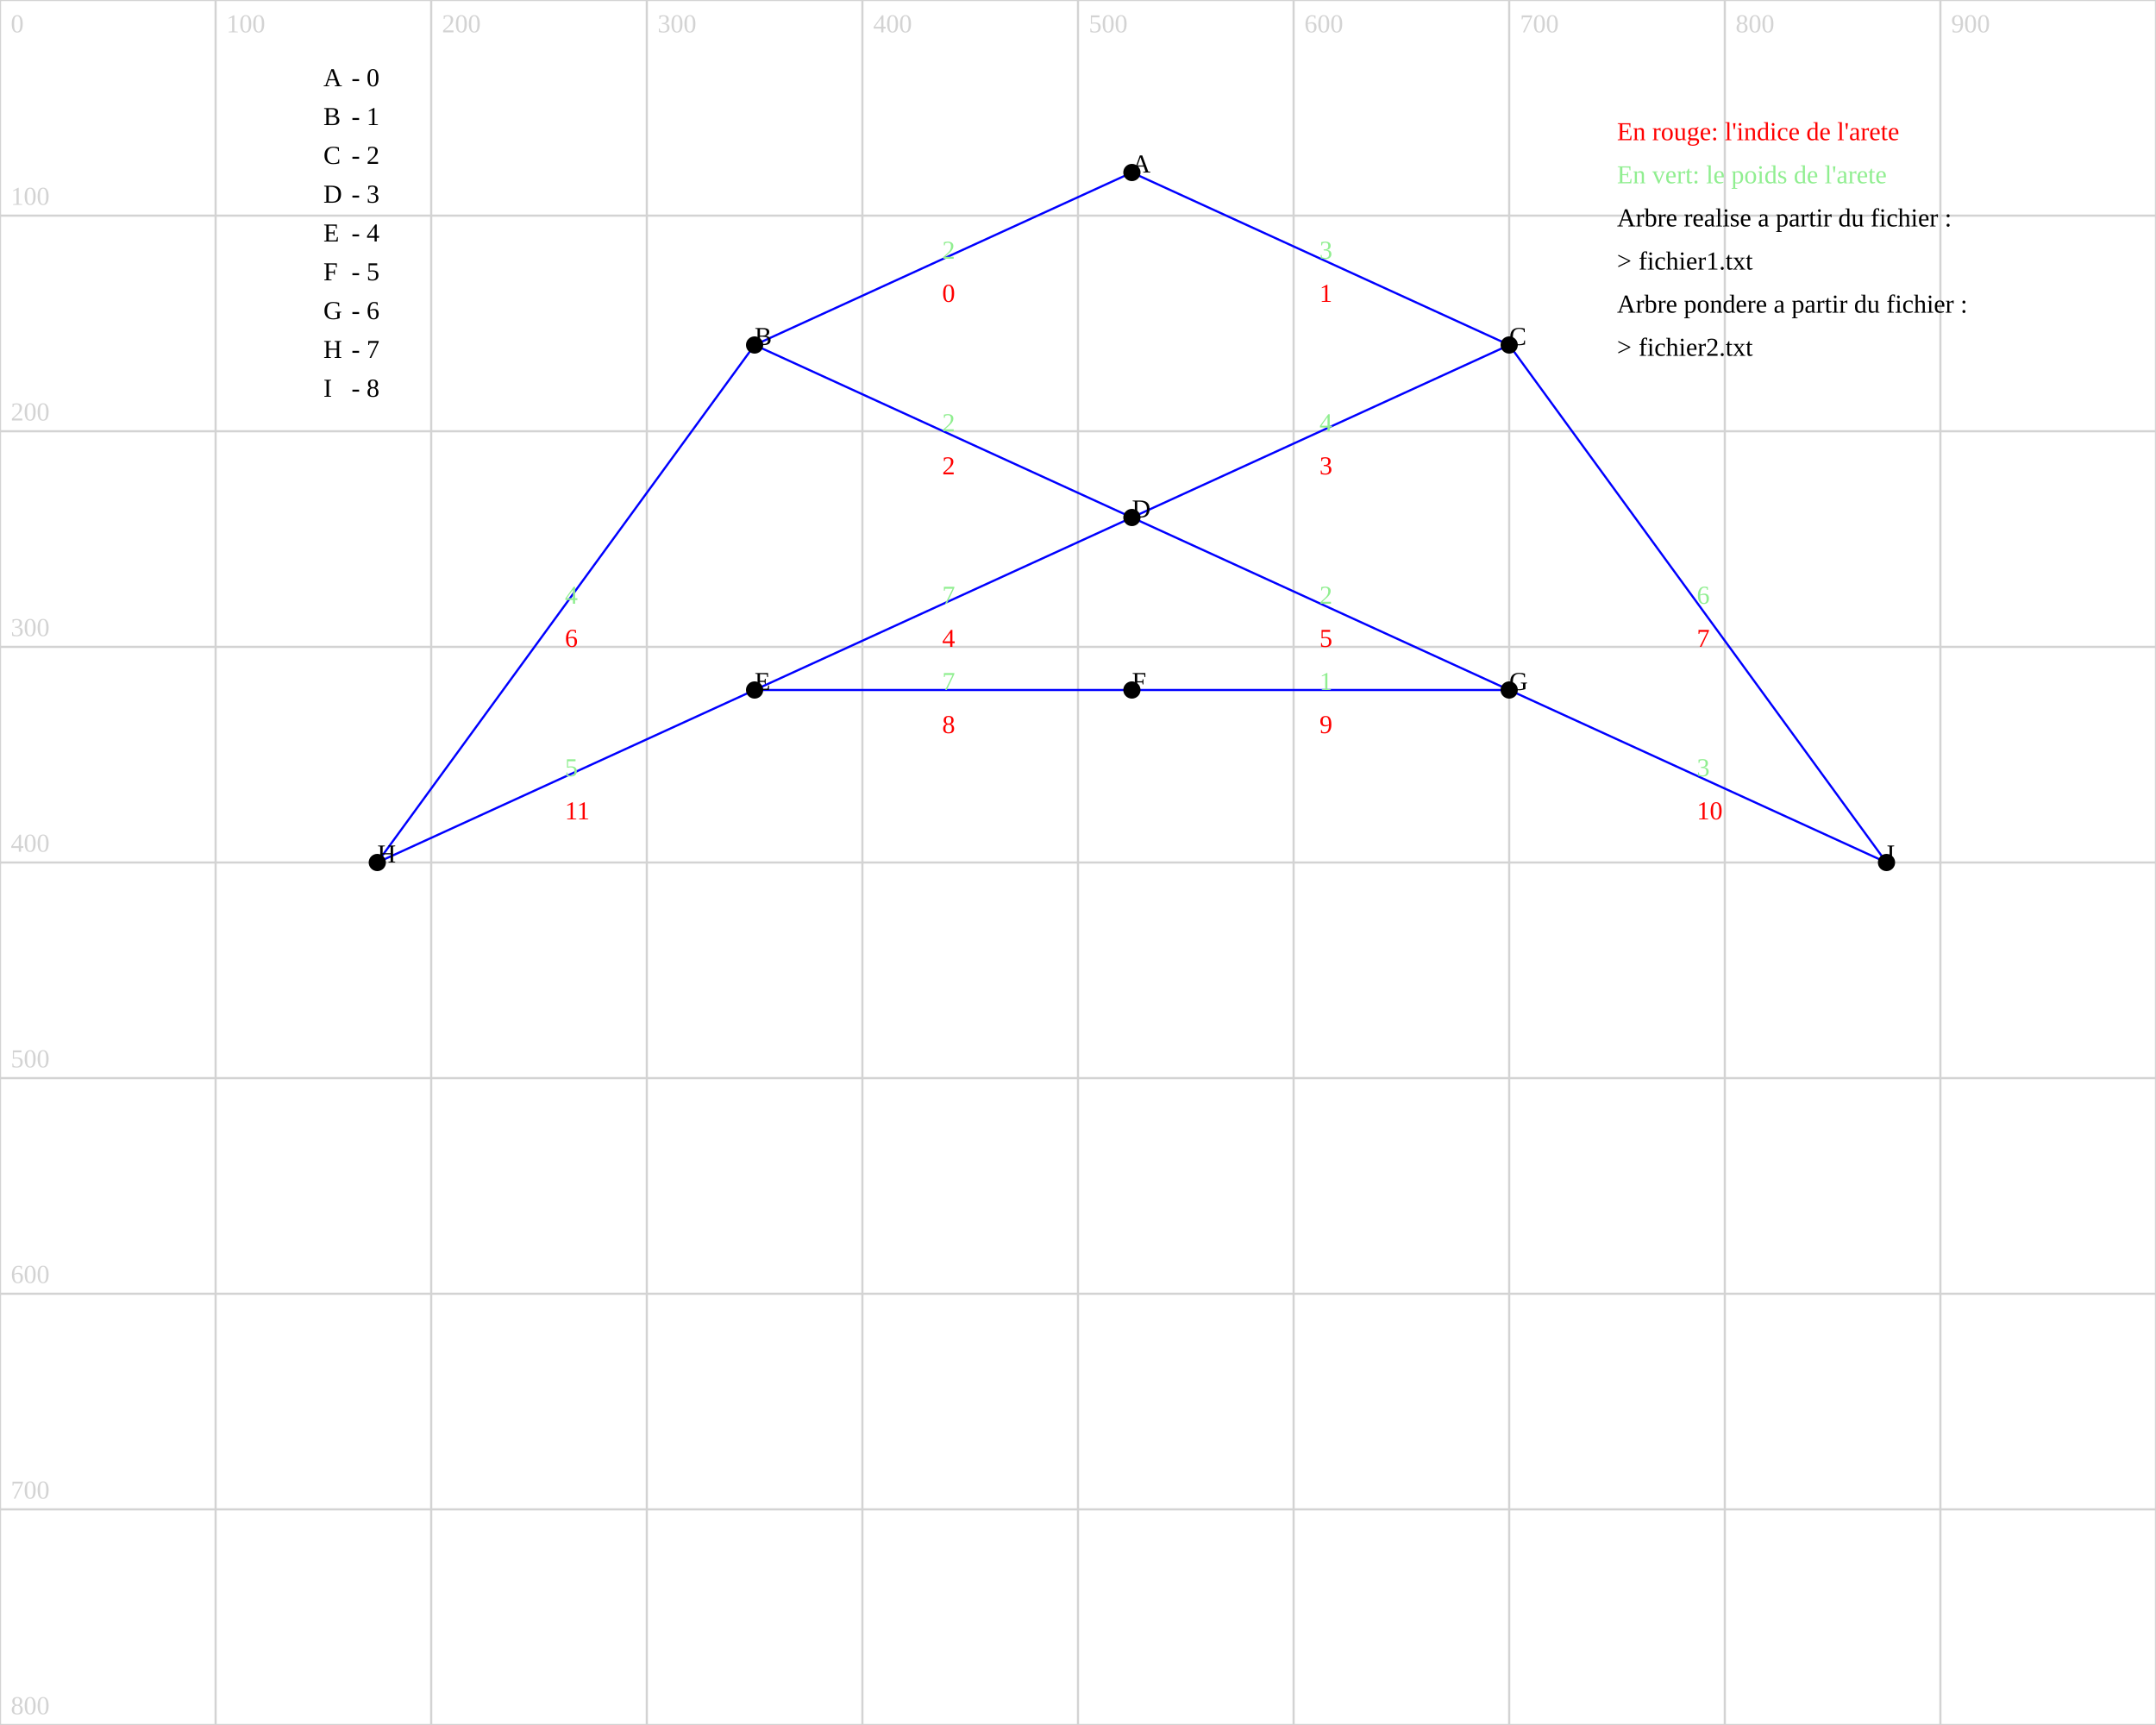
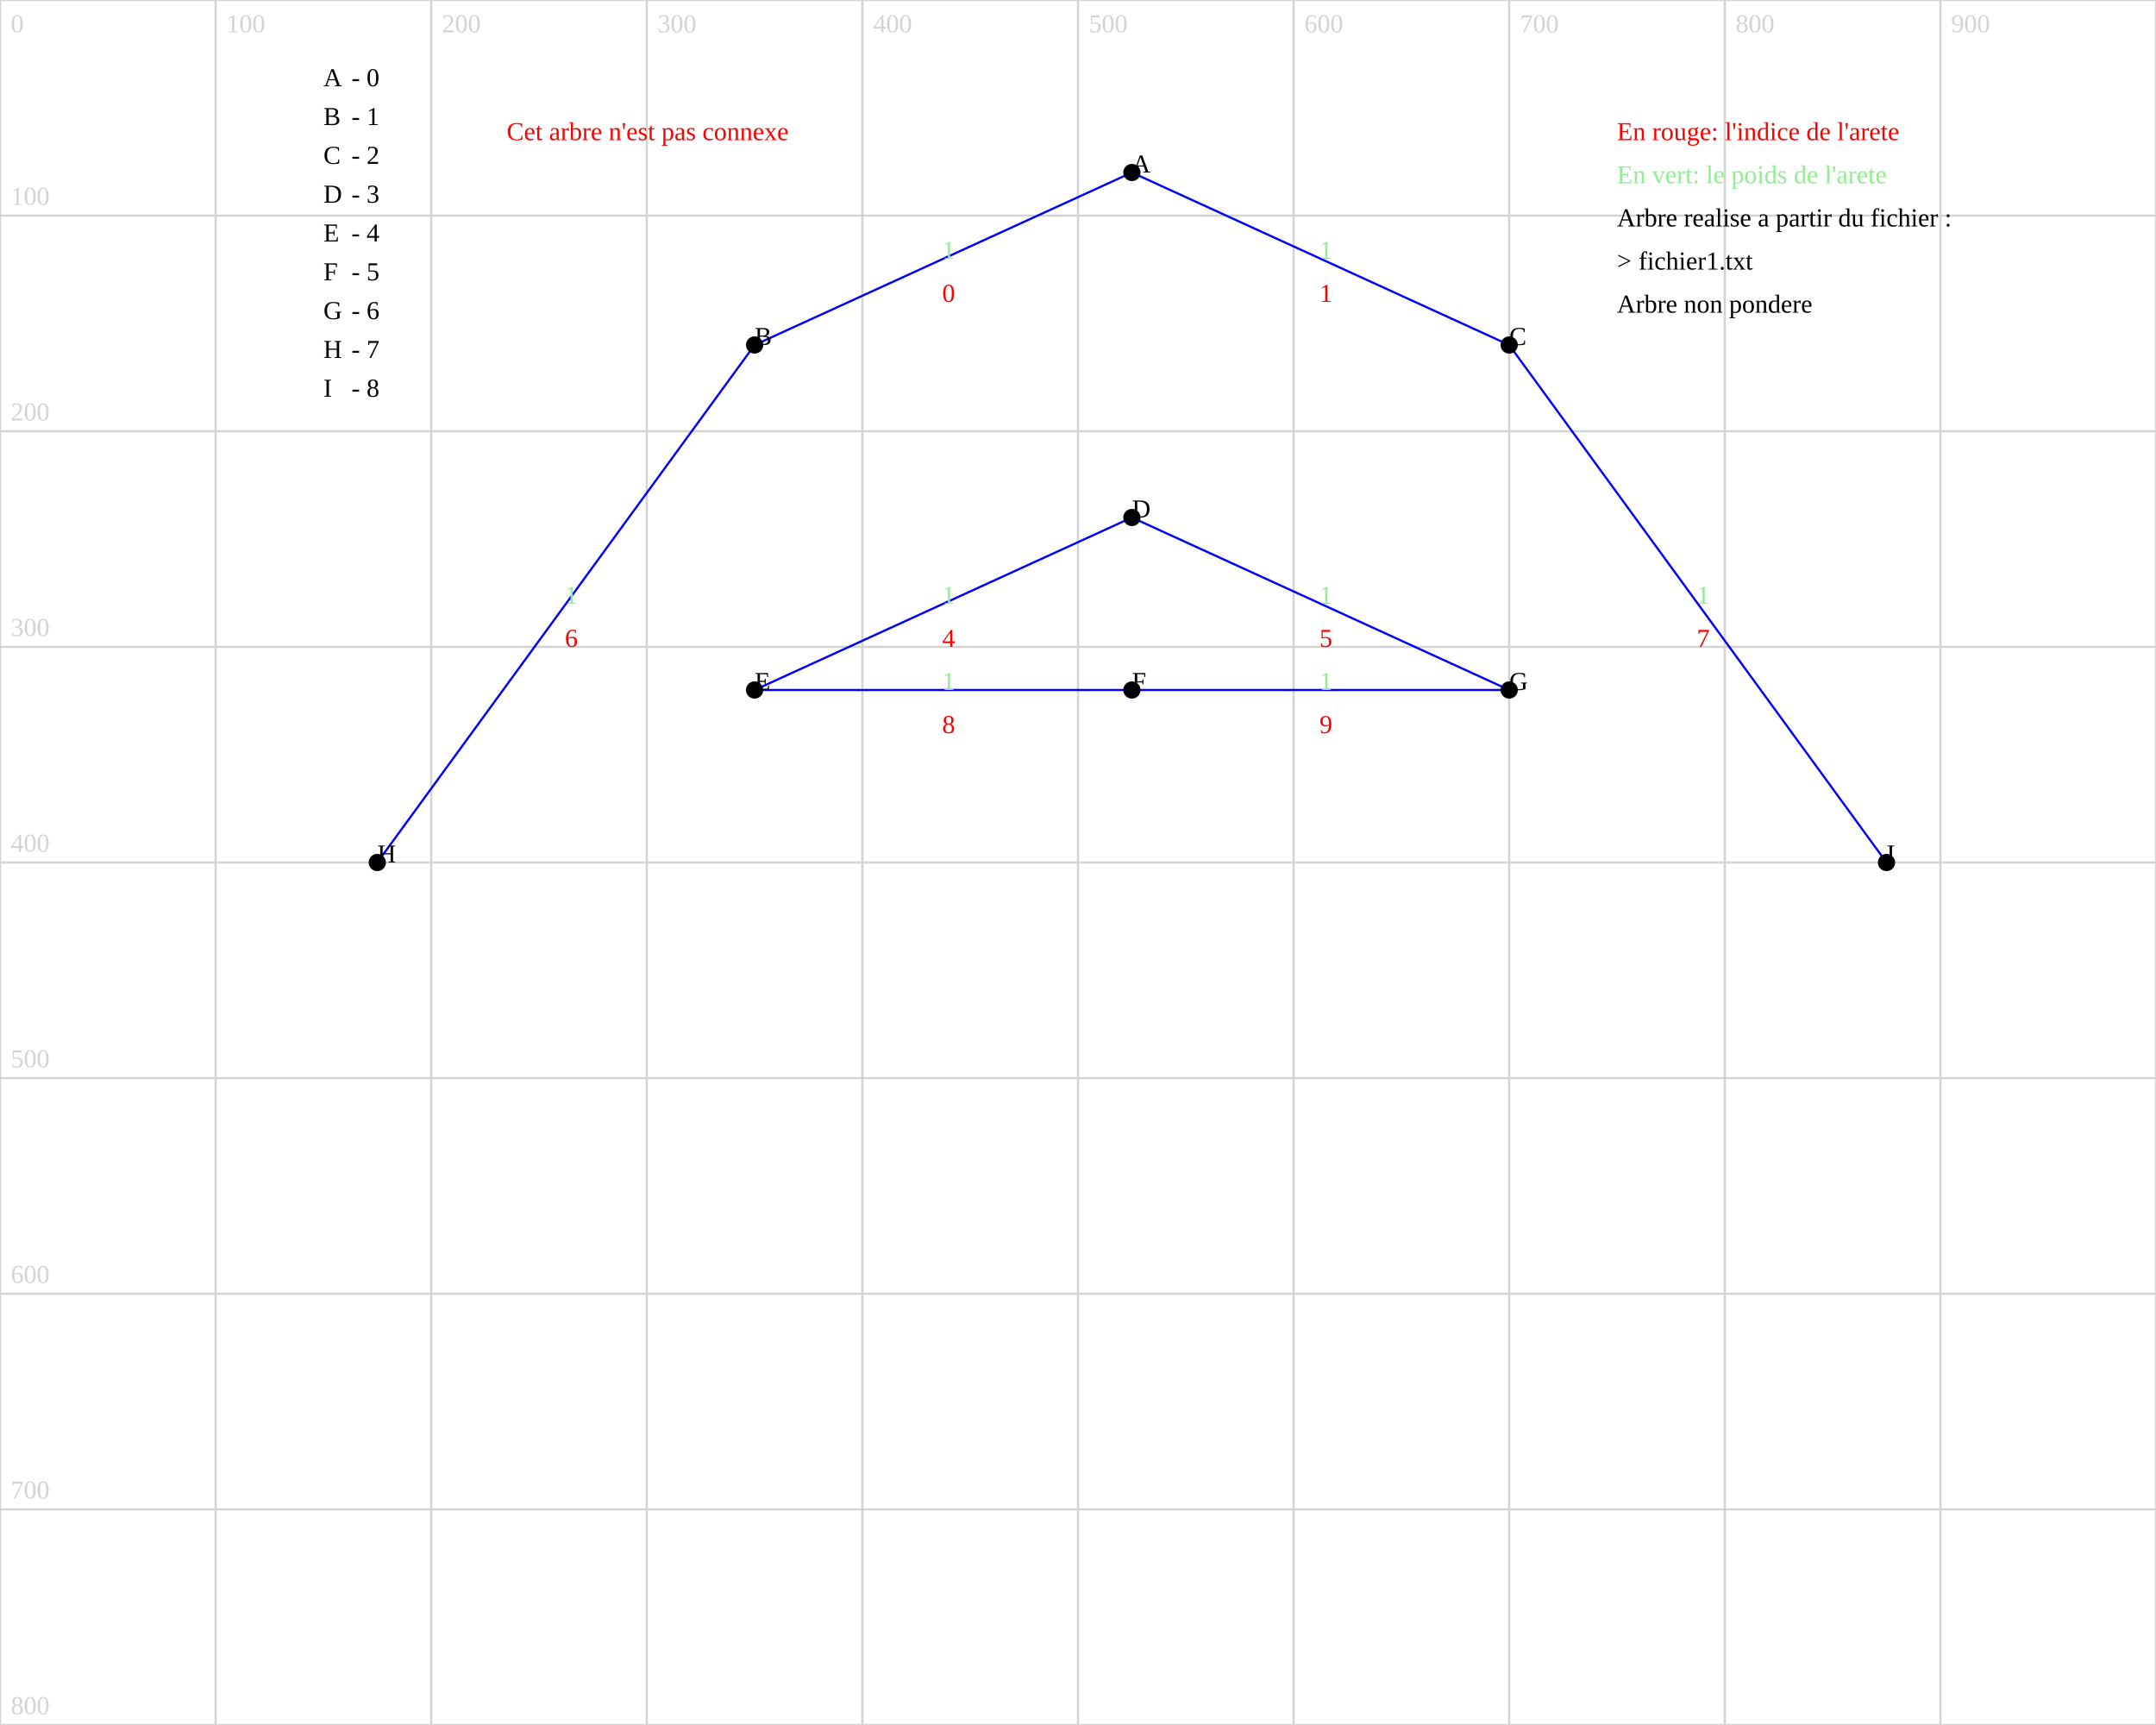
<svg xmlns="http://www.w3.org/2000/svg" version="1.1" width="1000" height="800">
  <line x1="0" y1="0" x2="1000" y2="0" stroke="lightgrey" />
  <text x="5" y="-5" fill="lightgrey">0</text>
  <line x1="0" y1="100" x2="1000" y2="100" stroke="lightgrey" />
  <text x="5" y="95" fill="lightgrey">100</text>
  <line x1="0" y1="200" x2="1000" y2="200" stroke="lightgrey" />
  <text x="5" y="195" fill="lightgrey">200</text>
  <line x1="0" y1="300" x2="1000" y2="300" stroke="lightgrey" />
  <text x="5" y="295" fill="lightgrey">300</text>
  <line x1="0" y1="400" x2="1000" y2="400" stroke="lightgrey" />
  <text x="5" y="395" fill="lightgrey">400</text>
  <line x1="0" y1="500" x2="1000" y2="500" stroke="lightgrey" />
  <text x="5" y="495" fill="lightgrey">500</text>
  <line x1="0" y1="600" x2="1000" y2="600" stroke="lightgrey" />
  <text x="5" y="595" fill="lightgrey">600</text>
  <line x1="0" y1="700" x2="1000" y2="700" stroke="lightgrey" />
  <text x="5" y="695" fill="lightgrey">700</text>
  <line x1="0" y1="800" x2="1000" y2="800" stroke="lightgrey" />
  <text x="5" y="795" fill="lightgrey">800</text>
  <line x1="0" y1="0" x2="0" y2="800" stroke="lightgrey" />
  <text x="5" y="15" fill="lightgrey">0</text>
  <line x1="100" y1="0" x2="100" y2="800" stroke="lightgrey" />
  <text x="105" y="15" fill="lightgrey">100</text>
  <line x1="200" y1="0" x2="200" y2="800" stroke="lightgrey" />
  <text x="205" y="15" fill="lightgrey">200</text>
  <line x1="300" y1="0" x2="300" y2="800" stroke="lightgrey" />
  <text x="305" y="15" fill="lightgrey">300</text>
  <line x1="400" y1="0" x2="400" y2="800" stroke="lightgrey" />
  <text x="405" y="15" fill="lightgrey">400</text>
  <line x1="500" y1="0" x2="500" y2="800" stroke="lightgrey" />
  <text x="505" y="15" fill="lightgrey">500</text>
  <line x1="600" y1="0" x2="600" y2="800" stroke="lightgrey" />
  <text x="605" y="15" fill="lightgrey">600</text>
  <line x1="700" y1="0" x2="700" y2="800" stroke="lightgrey" />
  <text x="705" y="15" fill="lightgrey">700</text>
  <line x1="800" y1="0" x2="800" y2="800" stroke="lightgrey" />
  <text x="805" y="15" fill="lightgrey">800</text>
  <line x1="900" y1="0" x2="900" y2="800" stroke="lightgrey" />
  <text x="905" y="15" fill="lightgrey">900</text>
  <line x1="1000" y1="0" x2="1000" y2="800" stroke="lightgrey" />
  <text x="1005" y="15" fill="lightgrey">1000</text>
  <text x="750" y="65" fill="red">En rouge: l'indice de l'arete</text>
  <text x="750" y="85" fill="lightgreen">En vert: le poids de l'arete</text>
  <text x="750" y="105" fill="black">Arbre realise a partir du fichier : </text>
  <text x="750" y="125" fill="black">&gt;</text>
  <text x="760" y="125" fill="black">fichier1.txt</text>
-   <text x="750" y="145" fill="black">Arbre pondere a partir du fichier : </text>
-   <text x="750" y="165" fill="black">&gt;</text>
-   <text x="760" y="165" fill="black">fichier2.txt</text>
+   <text x="750" y="145" fill="black">Arbre non pondere</text>
  <line x1="525" y1="80" x2="350" y2="160" stroke="blue" />
-   <text x="437" y="120" fill="lightgreen">2</text>
+   <text x="437" y="120" fill="lightgreen">1</text>
  <text x="437" y="140" fill="red">0</text>
  <line x1="525" y1="80" x2="700" y2="160" stroke="blue" />
-   <text x="612" y="120" fill="lightgreen">3</text>
+   <text x="612" y="120" fill="lightgreen">1</text>
  <text x="612" y="140" fill="red">1</text>
-   <line x1="350" y1="160" x2="525" y2="240" stroke="blue" />
-   <text x="437" y="200" fill="lightgreen">2</text>
-   <text x="437" y="220" fill="red">2</text>
-   <line x1="700" y1="160" x2="525" y2="240" stroke="blue" />
-   <text x="612" y="200" fill="lightgreen">4</text>
-   <text x="612" y="220" fill="red">3</text>
  <line x1="525" y1="240" x2="350" y2="320" stroke="blue" />
-   <text x="437" y="280" fill="lightgreen">7</text>
+   <text x="437" y="280" fill="lightgreen">1</text>
  <text x="437" y="300" fill="red">4</text>
  <line x1="525" y1="240" x2="700" y2="320" stroke="blue" />
-   <text x="612" y="280" fill="lightgreen">2</text>
+   <text x="612" y="280" fill="lightgreen">1</text>
  <text x="612" y="300" fill="red">5</text>
  <line x1="350" y1="160" x2="175" y2="400" stroke="blue" />
-   <text x="262" y="280" fill="lightgreen">4</text>
+   <text x="262" y="280" fill="lightgreen">1</text>
  <text x="262" y="300" fill="red">6</text>
  <line x1="700" y1="160" x2="875" y2="400" stroke="blue" />
-   <text x="787" y="280" fill="lightgreen">6</text>
+   <text x="787" y="280" fill="lightgreen">1</text>
  <text x="787" y="300" fill="red">7</text>
  <line x1="350" y1="320" x2="525" y2="320" stroke="blue" />
-   <text x="437" y="320" fill="lightgreen">7</text>
+   <text x="437" y="320" fill="lightgreen">1</text>
  <text x="437" y="340" fill="red">8</text>
  <line x1="525" y1="320" x2="700" y2="320" stroke="blue" />
  <text x="612" y="320" fill="lightgreen">1</text>
  <text x="612" y="340" fill="red">9</text>
-   <line x1="700" y1="320" x2="875" y2="400" stroke="blue" />
-   <text x="787" y="360" fill="lightgreen">3</text>
-   <text x="787" y="380" fill="red">10</text>
-   <line x1="350" y1="320" x2="175" y2="400" stroke="blue" />
-   <text x="262" y="360" fill="lightgreen">5</text>
-   <text x="262" y="380" fill="red">11</text>
  <circle cx="525" cy="80" r="4" fill="black" />
  <text x="525" y="80" fill="black">A</text>
  <text x="150" y="40" fill="black">A</text>
  <text x="163" y="40" fill="black">-</text>
  <text x="170" y="40" fill="black">0</text>
  <circle cx="350" cy="160" r="4" fill="black" />
  <text x="350" y="160" fill="black">B</text>
  <text x="150" y="58" fill="black">B</text>
  <text x="163" y="58" fill="black">-</text>
  <text x="170" y="58" fill="black">1</text>
  <circle cx="700" cy="160" r="4" fill="black" />
  <text x="700" y="160" fill="black">C</text>
  <text x="150" y="76" fill="black">C</text>
  <text x="163" y="76" fill="black">-</text>
  <text x="170" y="76" fill="black">2</text>
  <circle cx="525" cy="240" r="4" fill="black" />
  <text x="525" y="240" fill="black">D</text>
  <text x="150" y="94" fill="black">D</text>
  <text x="163" y="94" fill="black">-</text>
  <text x="170" y="94" fill="black">3</text>
  <circle cx="350" cy="320" r="4" fill="black" />
  <text x="350" y="320" fill="black">E</text>
  <text x="150" y="112" fill="black">E</text>
  <text x="163" y="112" fill="black">-</text>
  <text x="170" y="112" fill="black">4</text>
  <circle cx="525" cy="320" r="4" fill="black" />
  <text x="525" y="320" fill="black">F</text>
  <text x="150" y="130" fill="black">F</text>
  <text x="163" y="130" fill="black">-</text>
  <text x="170" y="130" fill="black">5</text>
  <circle cx="700" cy="320" r="4" fill="black" />
  <text x="700" y="320" fill="black">G</text>
  <text x="150" y="148" fill="black">G</text>
  <text x="163" y="148" fill="black">-</text>
  <text x="170" y="148" fill="black">6</text>
  <circle cx="175" cy="400" r="4" fill="black" />
  <text x="175" y="400" fill="black">H</text>
  <text x="150" y="166" fill="black">H</text>
  <text x="163" y="166" fill="black">-</text>
  <text x="170" y="166" fill="black">7</text>
  <circle cx="875" cy="400" r="4" fill="black" />
  <text x="875" y="400" fill="black">I</text>
  <text x="150" y="184" fill="black">I</text>
  <text x="163" y="184" fill="black">-</text>
  <text x="170" y="184" fill="black">8</text>
+   <text x="235" y="65" fill="red">Cet arbre n'est pas connexe</text>
</svg>
